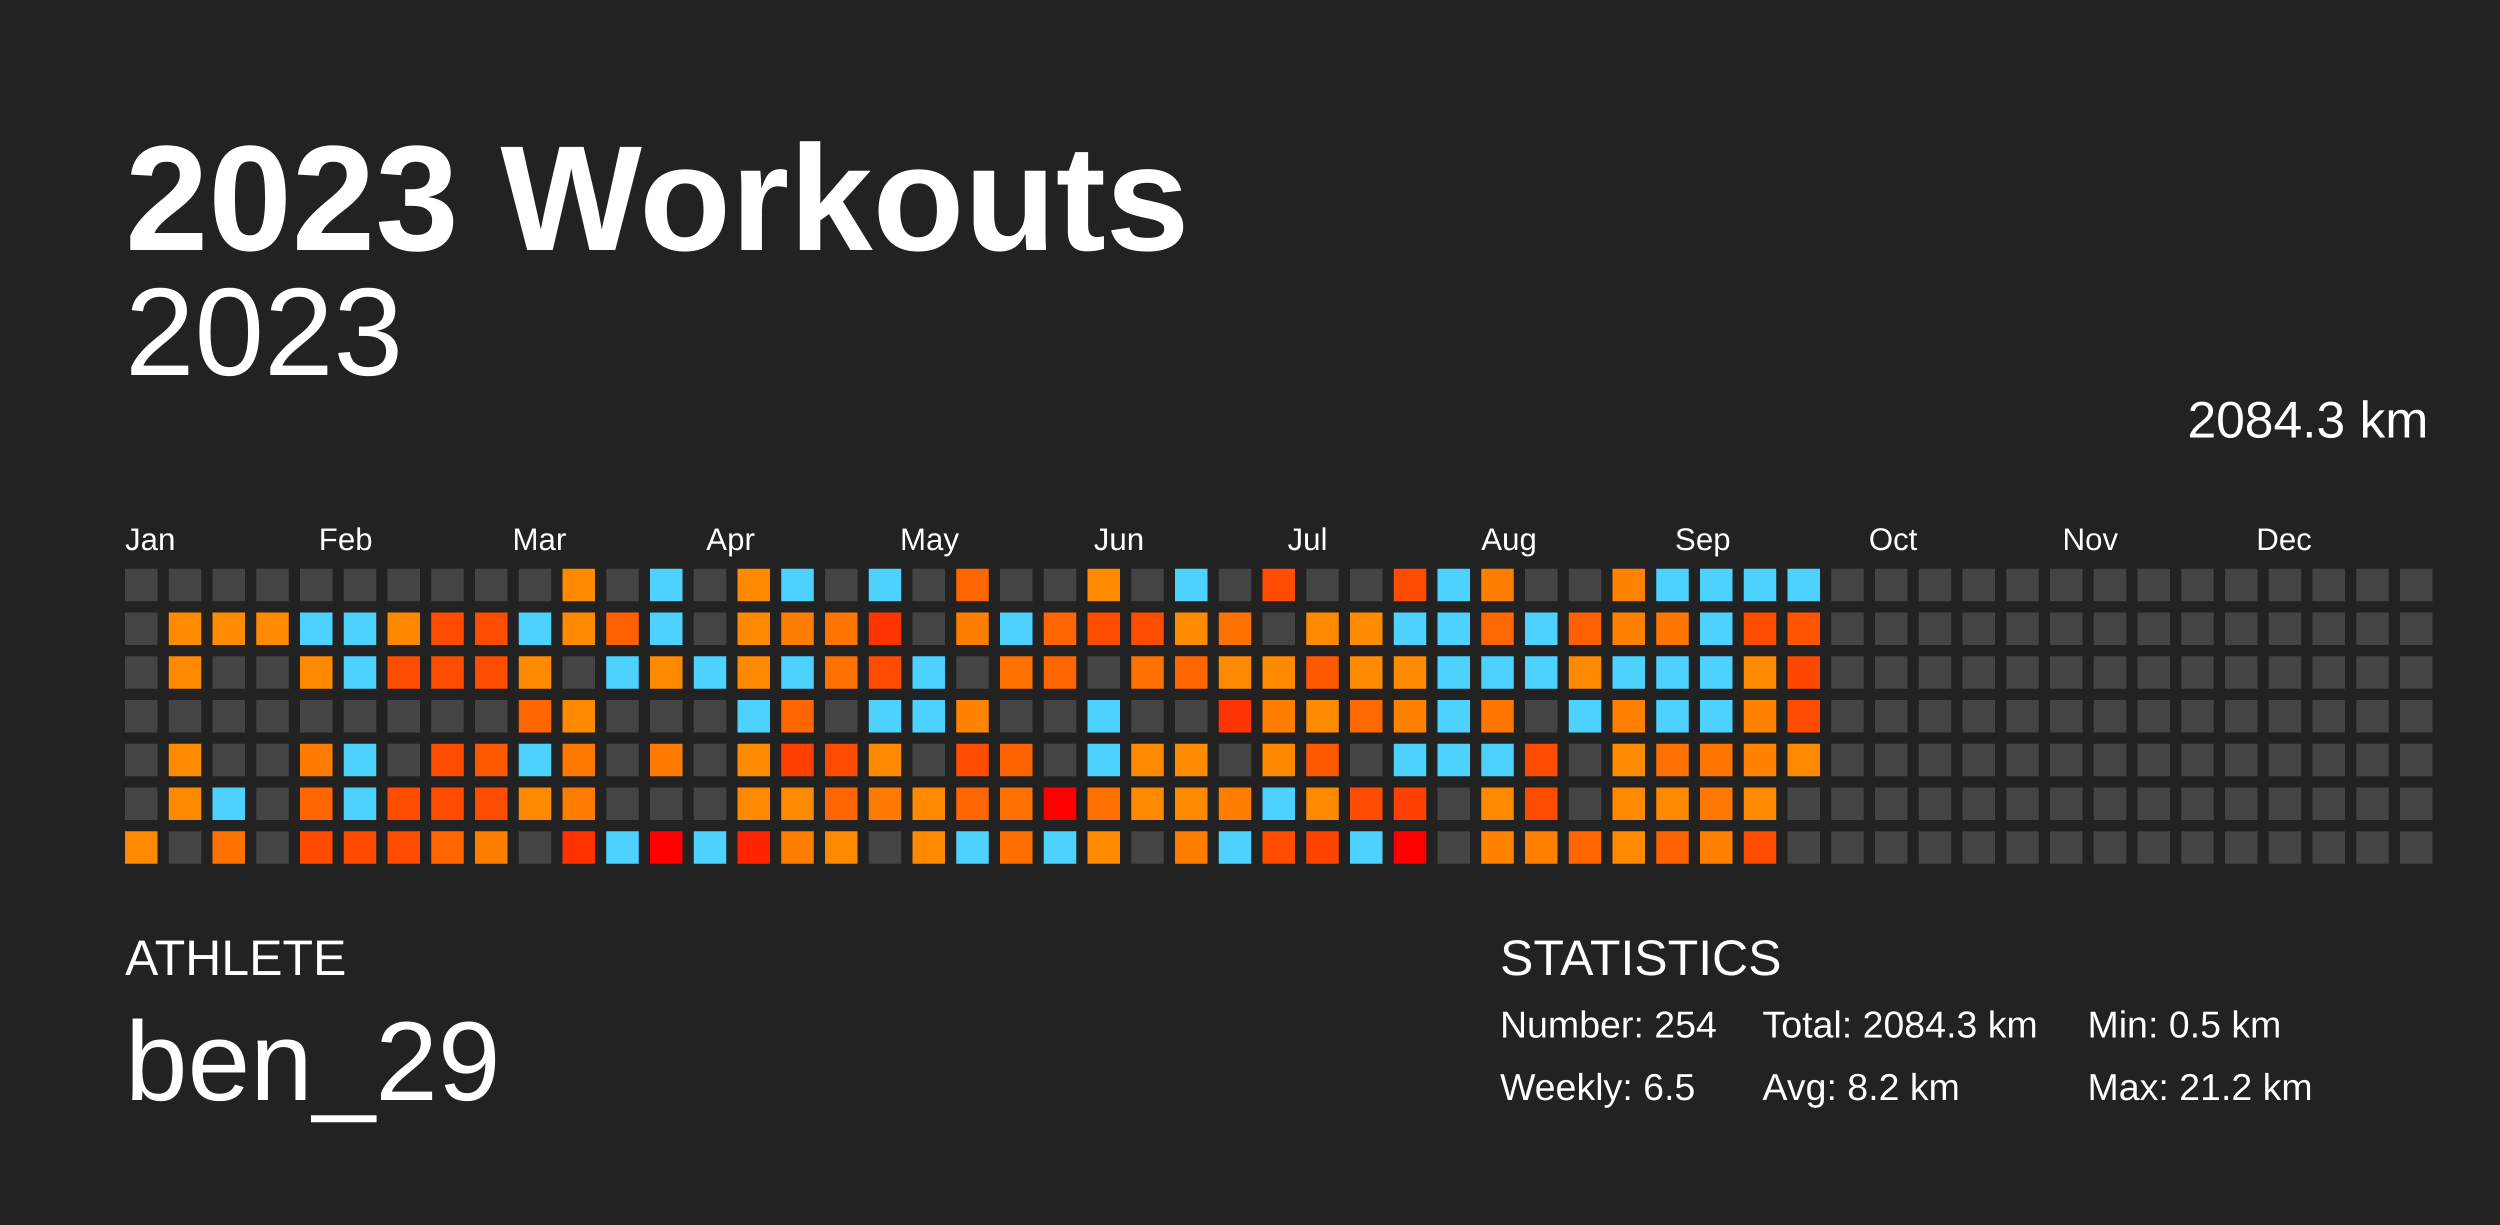
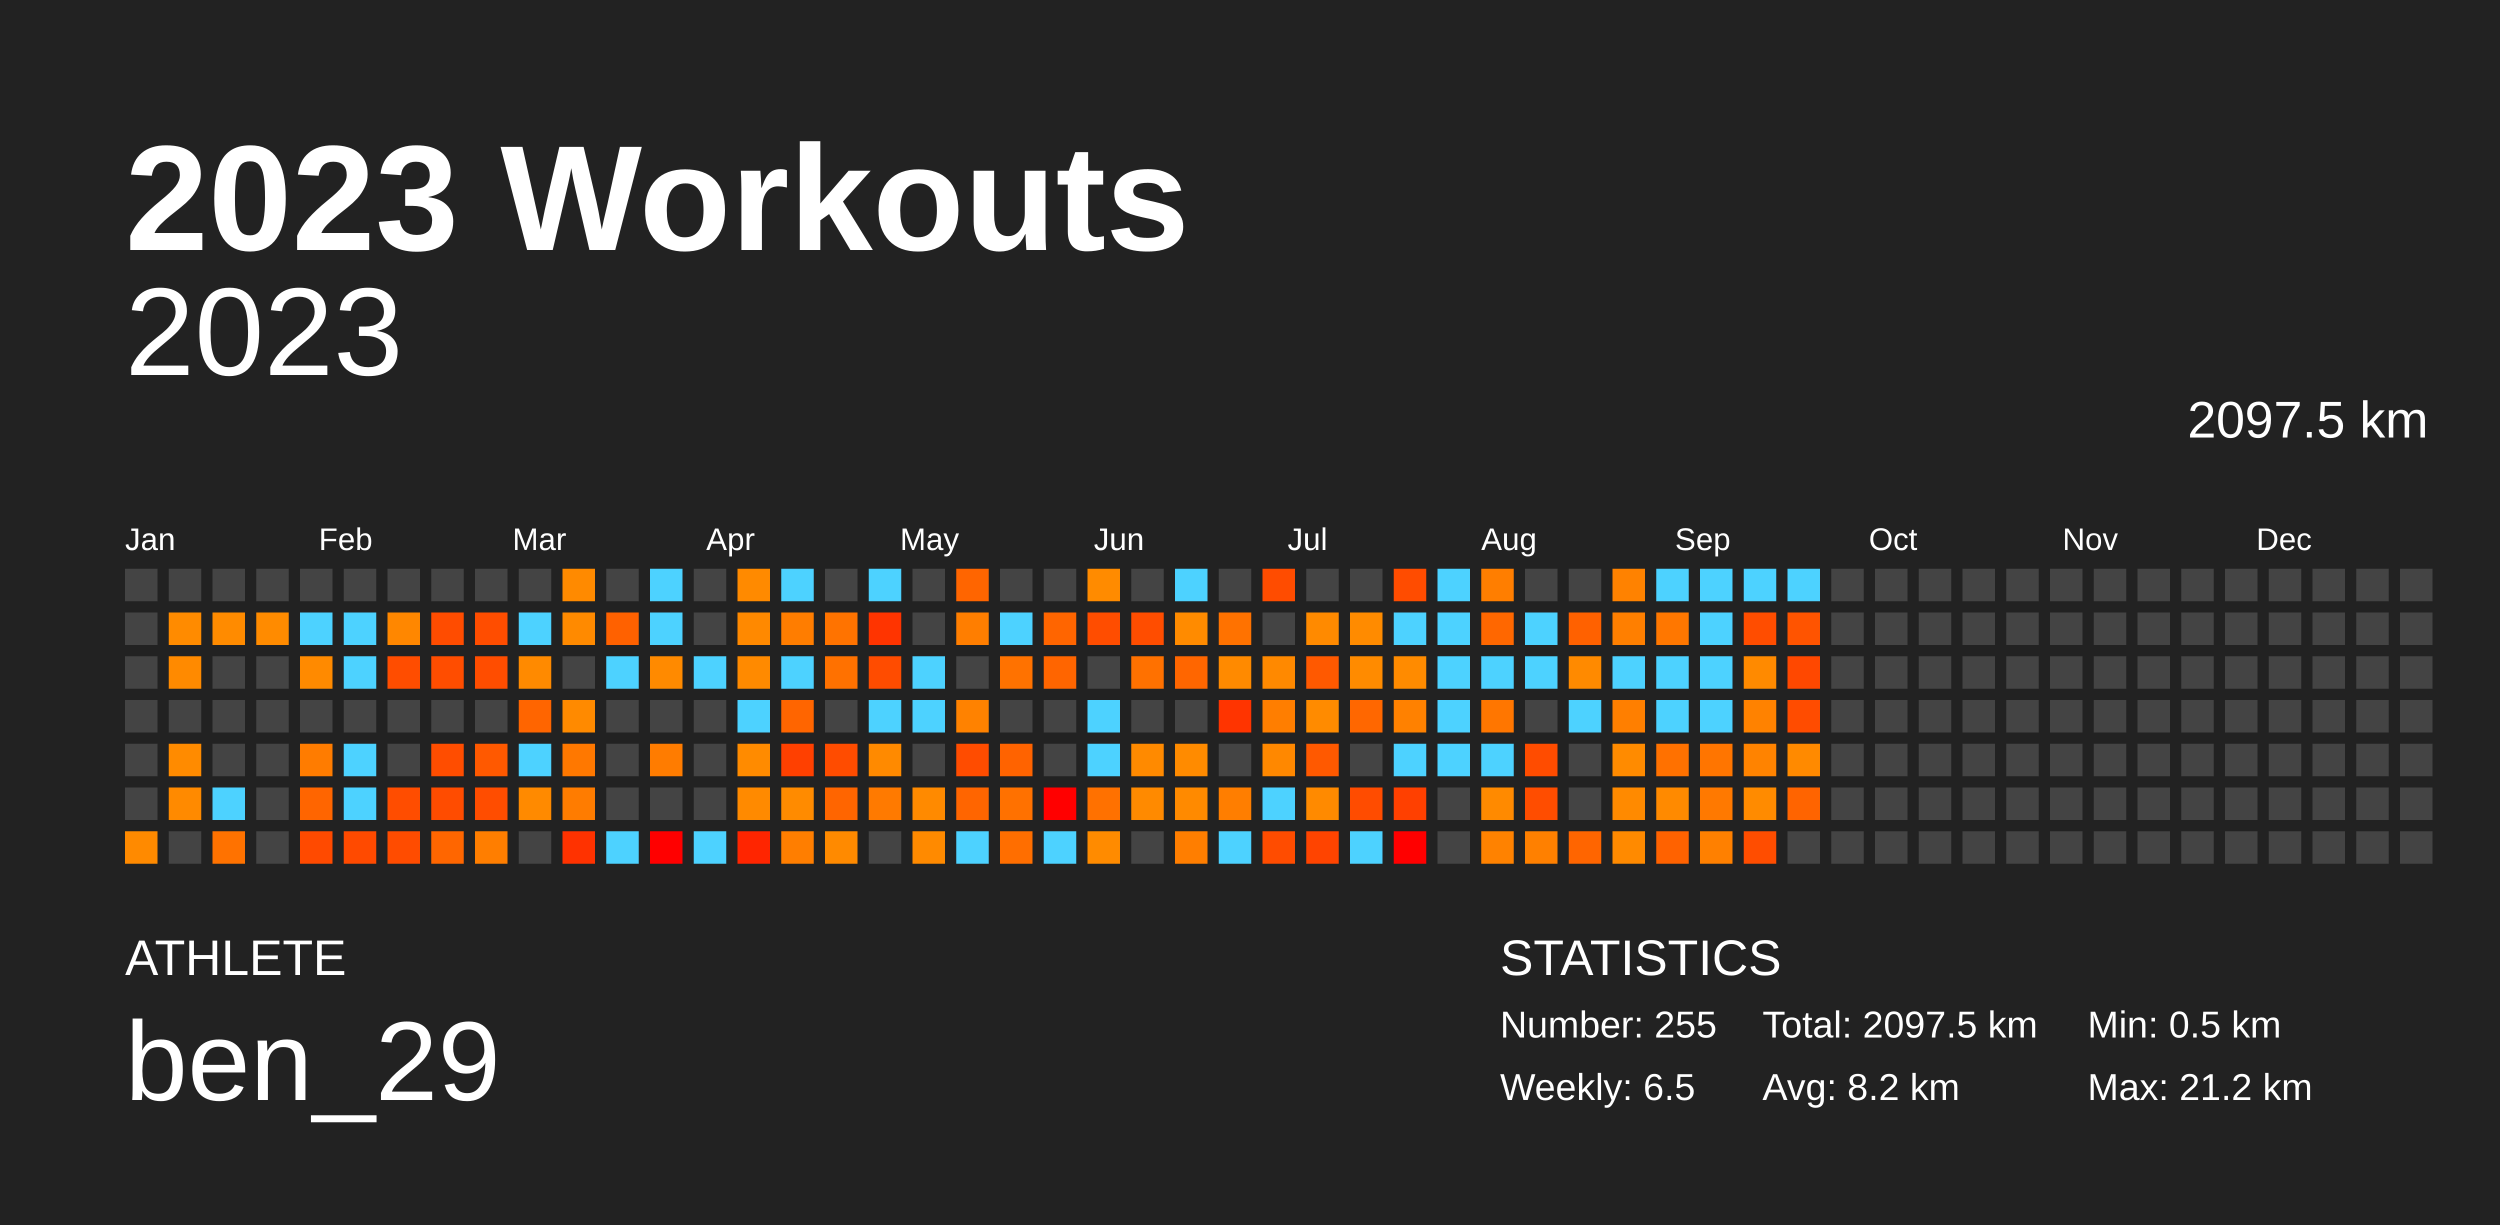
<svg xmlns="http://www.w3.org/2000/svg" baseProfile="full" height="98mm" version="1.1" viewBox="0,0,200,98" width="200mm">
  <defs />
  <rect fill="#222222" height="98" width="200" x="0" y="0" />
  <text fill="#FFFFFF" style="font-size:12px; font-family:Arial; font-weight:bold;" x="10" y="20">2023 Workouts</text>
  <text fill="#FFFFFF" style="font-size:4px; font-family:Arial" x="10" y="78">ATHLETE</text>
  <text fill="#FFFFFF" style="font-size:9px; font-family:Arial" x="10" y="88">ben_29</text>
  <text fill="#FFFFFF" style="font-size:4px; font-family:Arial" x="120" y="78">STATISTICS</text>
-   <text fill="#FFFFFF" style="font-size:3px; font-family:Arial" x="120" y="83">Number: 254</text>
+   <text fill="#FFFFFF" style="font-size:3px; font-family:Arial" x="120" y="83">Number: 255</text>
  <text fill="#FFFFFF" style="font-size:3px; font-family:Arial" x="120" y="88">Weekly: 6.5</text>
-   <text fill="#FFFFFF" style="font-size:3px; font-family:Arial" x="141" y="83">Total: 2084.3 km</text>
+   <text fill="#FFFFFF" style="font-size:3px; font-family:Arial" x="141" y="83">Total: 2097.5 km</text>
  <text fill="#FFFFFF" style="font-size:3px; font-family:Arial" x="141" y="88">Avg: 8.2 km</text>
  <text fill="#FFFFFF" style="font-size:3px; font-family:Arial" x="167" y="83">Min: 0.5 km</text>
  <text fill="#FFFFFF" style="font-size:3px; font-family:Arial" x="167" y="88">Max: 21.2 km</text>
  <text alignment-baseline="hanging" fill="#FFFFFF" style="font-size:10.0px; font-family:Arial;" x="10" y="30">2023</text>
-   <text alignment-baseline="hanging" fill="#FFFFFF" style="font-size:4.125px; font-family:Arial;" x="175" y="35">2084.3 km</text>
+   <text alignment-baseline="hanging" fill="#FFFFFF" style="font-size:4.125px; font-family:Arial;" x="175" y="35">2097.5 km</text>
  <text fill="#FFFFFF" style="font-size:2.5px; font-family:Arial" x="10.0" y="44">Jan</text>
  <text fill="#FFFFFF" style="font-size:2.5px; font-family:Arial" x="25.5" y="44">Feb</text>
  <text fill="#FFFFFF" style="font-size:2.5px; font-family:Arial" x="41.0" y="44">Mar</text>
  <text fill="#FFFFFF" style="font-size:2.5px; font-family:Arial" x="56.5" y="44">Apr</text>
  <text fill="#FFFFFF" style="font-size:2.5px; font-family:Arial" x="72.0" y="44">May</text>
  <text fill="#FFFFFF" style="font-size:2.5px; font-family:Arial" x="87.5" y="44">Jun</text>
  <text fill="#FFFFFF" style="font-size:2.5px; font-family:Arial" x="103.0" y="44">Jul</text>
  <text fill="#FFFFFF" style="font-size:2.5px; font-family:Arial" x="118.5" y="44">Aug</text>
  <text fill="#FFFFFF" style="font-size:2.5px; font-family:Arial" x="134.0" y="44">Sep</text>
  <text fill="#FFFFFF" style="font-size:2.5px; font-family:Arial" x="149.5" y="44">Oct</text>
  <text fill="#FFFFFF" style="font-size:2.5px; font-family:Arial" x="165.0" y="44">Nov</text>
  <text fill="#FFFFFF" style="font-size:2.5px; font-family:Arial" x="180.5" y="44">Dec</text>
  <rect fill="#444444" height="2.6" width="2.6" x="10.0" y="45.5" />
  <rect fill="#444444" height="2.6" width="2.6" x="10.0" y="49.0" />
  <rect fill="#444444" height="2.6" width="2.6" x="10.0" y="52.5" />
  <rect fill="#444444" height="2.6" width="2.6" x="10.0" y="56.0" />
  <rect fill="#444444" height="2.6" width="2.6" x="10.0" y="59.5" />
  <rect fill="#444444" height="2.6" width="2.6" x="10.0" y="63.0" />
  <rect fill="#ff8a00" height="2.6" width="2.6" x="10.0" y="66.5" />
  <rect fill="#444444" height="2.6" width="2.6" x="13.5" y="45.5" />
  <rect fill="#ff8b00" height="2.6" width="2.6" x="13.5" y="49.0" />
  <rect fill="#ff8a00" height="2.6" width="2.6" x="13.5" y="52.5" />
  <rect fill="#444444" height="2.6" width="2.6" x="13.5" y="56.0" />
  <rect fill="#ff8b00" height="2.6" width="2.6" x="13.5" y="59.5" />
  <rect fill="#ff8a00" height="2.6" width="2.6" x="13.5" y="63.0" />
  <rect fill="#444444" height="2.6" width="2.6" x="13.5" y="66.5" />
  <rect fill="#444444" height="2.6" width="2.6" x="17.0" y="45.5" />
  <rect fill="#ff8b00" height="2.6" width="2.6" x="17.0" y="49.0" />
  <rect fill="#444444" height="2.6" width="2.6" x="17.0" y="52.5" />
  <rect fill="#444444" height="2.6" width="2.6" x="17.0" y="56.0" />
  <rect fill="#444444" height="2.6" width="2.6" x="17.0" y="59.5" />
  <rect fill="#4dd2ff" height="2.6" width="2.6" x="17.0" y="63.0" />
  <rect fill="#ff7200" height="2.6" width="2.6" x="17.0" y="66.5" />
  <rect fill="#444444" height="2.6" width="2.6" x="20.5" y="45.5" />
  <rect fill="#ff8b00" height="2.6" width="2.6" x="20.5" y="49.0" />
  <rect fill="#444444" height="2.6" width="2.6" x="20.5" y="52.5" />
  <rect fill="#444444" height="2.6" width="2.6" x="20.5" y="56.0" />
  <rect fill="#444444" height="2.6" width="2.6" x="20.5" y="59.5" />
  <rect fill="#444444" height="2.6" width="2.6" x="20.5" y="63.0" />
  <rect fill="#444444" height="2.6" width="2.6" x="20.5" y="66.5" />
  <rect fill="#444444" height="2.6" width="2.6" x="24.0" y="45.5" />
  <rect fill="#4dd2ff" height="2.6" width="2.6" x="24.0" y="49.0" />
  <rect fill="#ff8a00" height="2.6" width="2.6" x="24.0" y="52.5" />
  <rect fill="#444444" height="2.6" width="2.6" x="24.0" y="56.0" />
  <rect fill="#ff7c00" height="2.6" width="2.6" x="24.0" y="59.5" />
  <rect fill="#ff6500" height="2.6" width="2.6" x="24.0" y="63.0" />
  <rect fill="#ff4a00" height="2.6" width="2.6" x="24.0" y="66.5" />
  <rect fill="#444444" height="2.6" width="2.6" x="27.5" y="45.5" />
  <rect fill="#4dd2ff" height="2.6" width="2.6" x="27.5" y="49.0" />
  <rect fill="#4dd2ff" height="2.6" width="2.6" x="27.5" y="52.5" />
  <rect fill="#444444" height="2.6" width="2.6" x="27.5" y="56.0" />
  <rect fill="#4dd2ff" height="2.6" width="2.6" x="27.5" y="59.5" />
  <rect fill="#4dd2ff" height="2.6" width="2.6" x="27.5" y="63.0" />
  <rect fill="#ff4a00" height="2.6" width="2.6" x="27.5" y="66.5" />
  <rect fill="#444444" height="2.6" width="2.6" x="31.0" y="45.5" />
  <rect fill="#ff8700" height="2.6" width="2.6" x="31.0" y="49.0" />
  <rect fill="#ff4d00" height="2.6" width="2.6" x="31.0" y="52.5" />
  <rect fill="#444444" height="2.6" width="2.6" x="31.0" y="56.0" />
  <rect fill="#444444" height="2.6" width="2.6" x="31.0" y="59.5" />
  <rect fill="#ff4d00" height="2.6" width="2.6" x="31.0" y="63.0" />
  <rect fill="#ff4c00" height="2.6" width="2.6" x="31.0" y="66.5" />
  <rect fill="#444444" height="2.6" width="2.6" x="34.5" y="45.5" />
  <rect fill="#ff4c00" height="2.6" width="2.6" x="34.5" y="49.0" />
  <rect fill="#ff4d00" height="2.6" width="2.6" x="34.5" y="52.5" />
  <rect fill="#444444" height="2.6" width="2.6" x="34.5" y="56.0" />
  <rect fill="#ff4d00" height="2.6" width="2.6" x="34.5" y="59.5" />
  <rect fill="#ff4c00" height="2.6" width="2.6" x="34.5" y="63.0" />
  <rect fill="#ff6600" height="2.6" width="2.6" x="34.5" y="66.5" />
  <rect fill="#444444" height="2.6" width="2.6" x="38.0" y="45.5" />
  <rect fill="#ff4d00" height="2.6" width="2.6" x="38.0" y="49.0" />
  <rect fill="#ff4d00" height="2.6" width="2.6" x="38.0" y="52.5" />
  <rect fill="#444444" height="2.6" width="2.6" x="38.0" y="56.0" />
  <rect fill="#ff5900" height="2.6" width="2.6" x="38.0" y="59.5" />
  <rect fill="#ff4d00" height="2.6" width="2.6" x="38.0" y="63.0" />
  <rect fill="#ff7e00" height="2.6" width="2.6" x="38.0" y="66.5" />
  <rect fill="#444444" height="2.6" width="2.6" x="41.5" y="45.5" />
  <rect fill="#4dd2ff" height="2.6" width="2.6" x="41.5" y="49.0" />
  <rect fill="#ff8a00" height="2.6" width="2.6" x="41.5" y="52.5" />
  <rect fill="#ff6500" height="2.6" width="2.6" x="41.5" y="56.0" />
  <rect fill="#4dd2ff" height="2.6" width="2.6" x="41.5" y="59.5" />
  <rect fill="#ff8a00" height="2.6" width="2.6" x="41.5" y="63.0" />
  <rect fill="#444444" height="2.6" width="2.6" x="41.5" y="66.5" />
  <rect fill="#ff8a00" height="2.6" width="2.6" x="45.0" y="45.5" />
  <rect fill="#ff8a00" height="2.6" width="2.6" x="45.0" y="49.0" />
  <rect fill="#444444" height="2.6" width="2.6" x="45.0" y="52.5" />
  <rect fill="#ff8a00" height="2.6" width="2.6" x="45.0" y="56.0" />
  <rect fill="#ff7800" height="2.6" width="2.6" x="45.0" y="59.5" />
  <rect fill="#ff7c00" height="2.6" width="2.6" x="45.0" y="63.0" />
  <rect fill="#ff3200" height="2.6" width="2.6" x="45.0" y="66.5" />
  <rect fill="#444444" height="2.6" width="2.6" x="48.5" y="45.5" />
  <rect fill="#ff6100" height="2.6" width="2.6" x="48.5" y="49.0" />
  <rect fill="#4dd2ff" height="2.6" width="2.6" x="48.5" y="52.5" />
  <rect fill="#444444" height="2.6" width="2.6" x="48.5" y="56.0" />
  <rect fill="#444444" height="2.6" width="2.6" x="48.5" y="59.5" />
  <rect fill="#444444" height="2.6" width="2.6" x="48.5" y="63.0" />
  <rect fill="#4dd2ff" height="2.6" width="2.6" x="48.5" y="66.5" />
  <rect fill="#4dd2ff" height="2.6" width="2.6" x="52.0" y="45.5" />
  <rect fill="#4dd2ff" height="2.6" width="2.6" x="52.0" y="49.0" />
  <rect fill="#ff8a00" height="2.6" width="2.6" x="52.0" y="52.5" />
  <rect fill="#444444" height="2.6" width="2.6" x="52.0" y="56.0" />
  <rect fill="#ff7c00" height="2.6" width="2.6" x="52.0" y="59.5" />
  <rect fill="#444444" height="2.6" width="2.6" x="52.0" y="63.0" />
  <rect fill="red" height="2.6" width="2.6" x="52.0" y="66.5" />
  <rect fill="#444444" height="2.6" width="2.6" x="55.5" y="45.5" />
  <rect fill="#444444" height="2.6" width="2.6" x="55.5" y="49.0" />
  <rect fill="#4dd2ff" height="2.6" width="2.6" x="55.5" y="52.5" />
  <rect fill="#444444" height="2.6" width="2.6" x="55.5" y="56.0" />
  <rect fill="#444444" height="2.6" width="2.6" x="55.5" y="59.5" />
  <rect fill="#444444" height="2.6" width="2.6" x="55.5" y="63.0" />
  <rect fill="#4dd2ff" height="2.6" width="2.6" x="55.5" y="66.5" />
  <rect fill="#ff8a00" height="2.6" width="2.6" x="59.0" y="45.5" />
  <rect fill="#ff8900" height="2.6" width="2.6" x="59.0" y="49.0" />
  <rect fill="#ff8a00" height="2.6" width="2.6" x="59.0" y="52.5" />
  <rect fill="#4dd2ff" height="2.6" width="2.6" x="59.0" y="56.0" />
  <rect fill="#ff8b00" height="2.6" width="2.6" x="59.0" y="59.5" />
  <rect fill="#ff8a00" height="2.6" width="2.6" x="59.0" y="63.0" />
  <rect fill="#ff2500" height="2.6" width="2.6" x="59.0" y="66.5" />
  <rect fill="#4dd2ff" height="2.6" width="2.6" x="62.5" y="45.5" />
  <rect fill="#ff7d00" height="2.6" width="2.6" x="62.5" y="49.0" />
  <rect fill="#4dd2ff" height="2.6" width="2.6" x="62.5" y="52.5" />
  <rect fill="#ff6500" height="2.6" width="2.6" x="62.5" y="56.0" />
  <rect fill="#ff4000" height="2.6" width="2.6" x="62.5" y="59.5" />
  <rect fill="#ff8b00" height="2.6" width="2.6" x="62.5" y="63.0" />
  <rect fill="#ff7e00" height="2.6" width="2.6" x="62.5" y="66.5" />
  <rect fill="#444444" height="2.6" width="2.6" x="66.0" y="45.5" />
  <rect fill="#ff7300" height="2.6" width="2.6" x="66.0" y="49.0" />
  <rect fill="#ff7100" height="2.6" width="2.6" x="66.0" y="52.5" />
  <rect fill="#444444" height="2.6" width="2.6" x="66.0" y="56.0" />
  <rect fill="#ff4c00" height="2.6" width="2.6" x="66.0" y="59.5" />
  <rect fill="#ff6500" height="2.6" width="2.6" x="66.0" y="63.0" />
  <rect fill="#ff8a00" height="2.6" width="2.6" x="66.0" y="66.5" />
  <rect fill="#4dd2ff" height="2.6" width="2.6" x="69.5" y="45.5" />
  <rect fill="#ff3400" height="2.6" width="2.6" x="69.5" y="49.0" />
  <rect fill="#ff4c00" height="2.6" width="2.6" x="69.5" y="52.5" />
  <rect fill="#4dd2ff" height="2.6" width="2.6" x="69.5" y="56.0" />
  <rect fill="#ff8a00" height="2.6" width="2.6" x="69.5" y="59.5" />
  <rect fill="#ff7a00" height="2.6" width="2.6" x="69.5" y="63.0" />
  <rect fill="#444444" height="2.6" width="2.6" x="69.5" y="66.5" />
  <rect fill="#444444" height="2.6" width="2.6" x="73.0" y="45.5" />
  <rect fill="#444444" height="2.6" width="2.6" x="73.0" y="49.0" />
  <rect fill="#4dd2ff" height="2.6" width="2.6" x="73.0" y="52.5" />
  <rect fill="#4dd2ff" height="2.6" width="2.6" x="73.0" y="56.0" />
  <rect fill="#444444" height="2.6" width="2.6" x="73.0" y="59.5" />
  <rect fill="#ff8a00" height="2.6" width="2.6" x="73.0" y="63.0" />
  <rect fill="#ff8a00" height="2.6" width="2.6" x="73.0" y="66.5" />
  <rect fill="#ff6500" height="2.6" width="2.6" x="76.5" y="45.5" />
  <rect fill="#ff7e00" height="2.6" width="2.6" x="76.5" y="49.0" />
  <rect fill="#444444" height="2.6" width="2.6" x="76.5" y="52.5" />
  <rect fill="#ff8200" height="2.6" width="2.6" x="76.5" y="56.0" />
  <rect fill="#ff4c00" height="2.6" width="2.6" x="76.5" y="59.5" />
  <rect fill="#ff6500" height="2.6" width="2.6" x="76.5" y="63.0" />
  <rect fill="#4dd2ff" height="2.6" width="2.6" x="76.5" y="66.5" />
  <rect fill="#444444" height="2.6" width="2.6" x="80.0" y="45.5" />
  <rect fill="#4dd2ff" height="2.6" width="2.6" x="80.0" y="49.0" />
  <rect fill="#ff7200" height="2.6" width="2.6" x="80.0" y="52.5" />
  <rect fill="#444444" height="2.6" width="2.6" x="80.0" y="56.0" />
  <rect fill="#ff6300" height="2.6" width="2.6" x="80.0" y="59.5" />
  <rect fill="#ff7100" height="2.6" width="2.6" x="80.0" y="63.0" />
  <rect fill="#ff6e00" height="2.6" width="2.6" x="80.0" y="66.5" />
  <rect fill="#444444" height="2.6" width="2.6" x="83.5" y="45.5" />
  <rect fill="#ff6500" height="2.6" width="2.6" x="83.5" y="49.0" />
  <rect fill="#ff6500" height="2.6" width="2.6" x="83.5" y="52.5" />
  <rect fill="#444444" height="2.6" width="2.6" x="83.5" y="56.0" />
  <rect fill="#444444" height="2.6" width="2.6" x="83.5" y="59.5" />
  <rect fill="red" height="2.6" width="2.6" x="83.5" y="63.0" />
  <rect fill="#4dd2ff" height="2.6" width="2.6" x="83.5" y="66.5" />
  <rect fill="#ff8b00" height="2.6" width="2.6" x="87.0" y="45.5" />
  <rect fill="#ff4d00" height="2.6" width="2.6" x="87.0" y="49.0" />
  <rect fill="#444444" height="2.6" width="2.6" x="87.0" y="52.5" />
  <rect fill="#4dd2ff" height="2.6" width="2.6" x="87.0" y="56.0" />
  <rect fill="#4dd2ff" height="2.6" width="2.6" x="87.0" y="59.5" />
  <rect fill="#ff7100" height="2.6" width="2.6" x="87.0" y="63.0" />
  <rect fill="#ff8b00" height="2.6" width="2.6" x="87.0" y="66.5" />
  <rect fill="#444444" height="2.6" width="2.6" x="90.5" y="45.5" />
  <rect fill="#ff4d00" height="2.6" width="2.6" x="90.5" y="49.0" />
  <rect fill="#ff7100" height="2.6" width="2.6" x="90.5" y="52.5" />
  <rect fill="#444444" height="2.6" width="2.6" x="90.5" y="56.0" />
  <rect fill="#ff8a00" height="2.6" width="2.6" x="90.5" y="59.5" />
  <rect fill="#ff8a00" height="2.6" width="2.6" x="90.5" y="63.0" />
  <rect fill="#444444" height="2.6" width="2.6" x="90.5" y="66.5" />
  <rect fill="#4dd2ff" height="2.6" width="2.6" x="94.0" y="45.5" />
  <rect fill="#ff8b00" height="2.6" width="2.6" x="94.0" y="49.0" />
  <rect fill="#ff6600" height="2.6" width="2.6" x="94.0" y="52.5" />
  <rect fill="#444444" height="2.6" width="2.6" x="94.0" y="56.0" />
  <rect fill="#ff8b00" height="2.6" width="2.6" x="94.0" y="59.5" />
  <rect fill="#ff8a00" height="2.6" width="2.6" x="94.0" y="63.0" />
  <rect fill="#ff7e00" height="2.6" width="2.6" x="94.0" y="66.5" />
  <rect fill="#444444" height="2.6" width="2.6" x="97.5" y="45.5" />
  <rect fill="#ff7200" height="2.6" width="2.6" x="97.5" y="49.0" />
  <rect fill="#ff8a00" height="2.6" width="2.6" x="97.5" y="52.5" />
  <rect fill="#ff3400" height="2.6" width="2.6" x="97.5" y="56.0" />
  <rect fill="#444444" height="2.6" width="2.6" x="97.5" y="59.5" />
  <rect fill="#ff7e00" height="2.6" width="2.6" x="97.5" y="63.0" />
  <rect fill="#4dd2ff" height="2.6" width="2.6" x="97.5" y="66.5" />
  <rect fill="#ff4c00" height="2.6" width="2.6" x="101.0" y="45.5" />
  <rect fill="#444444" height="2.6" width="2.6" x="101.0" y="49.0" />
  <rect fill="#ff8900" height="2.6" width="2.6" x="101.0" y="52.5" />
  <rect fill="#ff7e00" height="2.6" width="2.6" x="101.0" y="56.0" />
  <rect fill="#ff8800" height="2.6" width="2.6" x="101.0" y="59.5" />
  <rect fill="#4dd2ff" height="2.6" width="2.6" x="101.0" y="63.0" />
  <rect fill="#ff4c00" height="2.6" width="2.6" x="101.0" y="66.5" />
  <rect fill="#444444" height="2.6" width="2.6" x="104.5" y="45.5" />
  <rect fill="#ff8a00" height="2.6" width="2.6" x="104.5" y="49.0" />
  <rect fill="#ff5900" height="2.6" width="2.6" x="104.5" y="52.5" />
  <rect fill="#ff8b00" height="2.6" width="2.6" x="104.5" y="56.0" />
  <rect fill="#ff5900" height="2.6" width="2.6" x="104.5" y="59.5" />
  <rect fill="#ff8a00" height="2.6" width="2.6" x="104.5" y="63.0" />
  <rect fill="#ff4400" height="2.6" width="2.6" x="104.5" y="66.5" />
  <rect fill="#444444" height="2.6" width="2.6" x="108.0" y="45.5" />
  <rect fill="#ff8b00" height="2.6" width="2.6" x="108.0" y="49.0" />
  <rect fill="#ff8b00" height="2.6" width="2.6" x="108.0" y="52.5" />
  <rect fill="#ff6700" height="2.6" width="2.6" x="108.0" y="56.0" />
  <rect fill="#444444" height="2.6" width="2.6" x="108.0" y="59.5" />
  <rect fill="#ff4c00" height="2.6" width="2.6" x="108.0" y="63.0" />
  <rect fill="#4dd2ff" height="2.6" width="2.6" x="108.0" y="66.5" />
  <rect fill="#ff4c00" height="2.6" width="2.6" x="111.5" y="45.5" />
  <rect fill="#4dd2ff" height="2.6" width="2.6" x="111.5" y="49.0" />
  <rect fill="#ff8b00" height="2.6" width="2.6" x="111.5" y="52.5" />
  <rect fill="#ff8100" height="2.6" width="2.6" x="111.5" y="56.0" />
  <rect fill="#4dd2ff" height="2.6" width="2.6" x="111.5" y="59.5" />
  <rect fill="#ff4000" height="2.6" width="2.6" x="111.5" y="63.0" />
  <rect fill="red" height="2.6" width="2.6" x="111.5" y="66.5" />
  <rect fill="#4dd2ff" height="2.6" width="2.6" x="115.0" y="45.5" />
  <rect fill="#4dd2ff" height="2.6" width="2.6" x="115.0" y="49.0" />
  <rect fill="#4dd2ff" height="2.6" width="2.6" x="115.0" y="52.5" />
  <rect fill="#4dd2ff" height="2.6" width="2.6" x="115.0" y="56.0" />
  <rect fill="#4dd2ff" height="2.6" width="2.6" x="115.0" y="59.5" />
  <rect fill="#444444" height="2.6" width="2.6" x="115.0" y="63.0" />
  <rect fill="#444444" height="2.6" width="2.6" x="115.0" y="66.5" />
  <rect fill="#ff7e00" height="2.6" width="2.6" x="118.5" y="45.5" />
  <rect fill="#ff6700" height="2.6" width="2.6" x="118.5" y="49.0" />
  <rect fill="#4dd2ff" height="2.6" width="2.6" x="118.5" y="52.5" />
  <rect fill="#ff7600" height="2.6" width="2.6" x="118.5" y="56.0" />
  <rect fill="#4dd2ff" height="2.6" width="2.6" x="118.5" y="59.5" />
  <rect fill="#ff8a00" height="2.6" width="2.6" x="118.5" y="63.0" />
  <rect fill="#ff8200" height="2.6" width="2.6" x="118.5" y="66.5" />
  <rect fill="#444444" height="2.6" width="2.6" x="122.0" y="45.5" />
  <rect fill="#4dd2ff" height="2.6" width="2.6" x="122.0" y="49.0" />
  <rect fill="#4dd2ff" height="2.6" width="2.6" x="122.0" y="52.5" />
  <rect fill="#444444" height="2.6" width="2.6" x="122.0" y="56.0" />
  <rect fill="#ff4c00" height="2.6" width="2.6" x="122.0" y="59.5" />
  <rect fill="#ff4d00" height="2.6" width="2.6" x="122.0" y="63.0" />
  <rect fill="#ff8000" height="2.6" width="2.6" x="122.0" y="66.5" />
  <rect fill="#444444" height="2.6" width="2.6" x="125.5" y="45.5" />
  <rect fill="#ff6100" height="2.6" width="2.6" x="125.5" y="49.0" />
  <rect fill="#ff8a00" height="2.6" width="2.6" x="125.5" y="52.5" />
  <rect fill="#4dd2ff" height="2.6" width="2.6" x="125.5" y="56.0" />
  <rect fill="#444444" height="2.6" width="2.6" x="125.5" y="59.5" />
  <rect fill="#444444" height="2.6" width="2.6" x="125.5" y="63.0" />
  <rect fill="#ff6500" height="2.6" width="2.6" x="125.5" y="66.5" />
  <rect fill="#ff8200" height="2.6" width="2.6" x="129.0" y="45.5" />
  <rect fill="#ff7f00" height="2.6" width="2.6" x="129.0" y="49.0" />
  <rect fill="#4dd2ff" height="2.6" width="2.6" x="129.0" y="52.5" />
  <rect fill="#ff7f00" height="2.6" width="2.6" x="129.0" y="56.0" />
  <rect fill="#ff8b00" height="2.6" width="2.6" x="129.0" y="59.5" />
  <rect fill="#ff8a00" height="2.6" width="2.6" x="129.0" y="63.0" />
  <rect fill="#ff8a00" height="2.6" width="2.6" x="129.0" y="66.5" />
  <rect fill="#4dd2ff" height="2.6" width="2.6" x="132.5" y="45.5" />
  <rect fill="#ff7700" height="2.6" width="2.6" x="132.5" y="49.0" />
  <rect fill="#4dd2ff" height="2.6" width="2.6" x="132.5" y="52.5" />
  <rect fill="#4dd2ff" height="2.6" width="2.6" x="132.5" y="56.0" />
  <rect fill="#ff7100" height="2.6" width="2.6" x="132.5" y="59.5" />
  <rect fill="#ff8a00" height="2.6" width="2.6" x="132.5" y="63.0" />
  <rect fill="#ff6200" height="2.6" width="2.6" x="132.5" y="66.5" />
  <rect fill="#4dd2ff" height="2.6" width="2.6" x="136.0" y="45.5" />
  <rect fill="#4dd2ff" height="2.6" width="2.6" x="136.0" y="49.0" />
  <rect fill="#4dd2ff" height="2.6" width="2.6" x="136.0" y="52.5" />
  <rect fill="#4dd2ff" height="2.6" width="2.6" x="136.0" y="56.0" />
  <rect fill="#ff7500" height="2.6" width="2.6" x="136.0" y="59.5" />
  <rect fill="#ff7900" height="2.6" width="2.6" x="136.0" y="63.0" />
  <rect fill="#ff8000" height="2.6" width="2.6" x="136.0" y="66.5" />
  <rect fill="#4dd2ff" height="2.6" width="2.6" x="139.5" y="45.5" />
  <rect fill="#ff4d00" height="2.6" width="2.6" x="139.5" y="49.0" />
  <rect fill="#ff8a00" height="2.6" width="2.6" x="139.5" y="52.5" />
  <rect fill="#ff8200" height="2.6" width="2.6" x="139.5" y="56.0" />
  <rect fill="#ff8300" height="2.6" width="2.6" x="139.5" y="59.5" />
  <rect fill="#ff8b00" height="2.6" width="2.6" x="139.5" y="63.0" />
  <rect fill="#ff4d00" height="2.6" width="2.6" x="139.5" y="66.5" />
  <rect fill="#4dd2ff" height="2.6" width="2.6" x="143.0" y="45.5" />
  <rect fill="#ff5400" height="2.6" width="2.6" x="143.0" y="49.0" />
  <rect fill="#ff4800" height="2.6" width="2.6" x="143.0" y="52.5" />
  <rect fill="#ff4c00" height="2.6" width="2.6" x="143.0" y="56.0" />
  <rect fill="#ff8a00" height="2.6" width="2.6" x="143.0" y="59.5" />
-   <rect fill="#444444" height="2.6" width="2.6" x="143.0" y="63.0" />
+   <rect fill="#ff6400" height="2.6" width="2.6" x="143.0" y="63.0" />
  <rect fill="#444444" height="2.6" width="2.6" x="143.0" y="66.5" />
  <rect fill="#444444" height="2.6" width="2.6" x="146.5" y="45.5" />
  <rect fill="#444444" height="2.6" width="2.6" x="146.5" y="49.0" />
  <rect fill="#444444" height="2.6" width="2.6" x="146.5" y="52.5" />
  <rect fill="#444444" height="2.6" width="2.6" x="146.5" y="56.0" />
  <rect fill="#444444" height="2.6" width="2.6" x="146.5" y="59.5" />
  <rect fill="#444444" height="2.6" width="2.6" x="146.5" y="63.0" />
  <rect fill="#444444" height="2.6" width="2.6" x="146.5" y="66.5" />
  <rect fill="#444444" height="2.6" width="2.6" x="150.0" y="45.5" />
  <rect fill="#444444" height="2.6" width="2.6" x="150.0" y="49.0" />
  <rect fill="#444444" height="2.6" width="2.6" x="150.0" y="52.5" />
  <rect fill="#444444" height="2.6" width="2.6" x="150.0" y="56.0" />
  <rect fill="#444444" height="2.6" width="2.6" x="150.0" y="59.5" />
  <rect fill="#444444" height="2.6" width="2.6" x="150.0" y="63.0" />
  <rect fill="#444444" height="2.6" width="2.6" x="150.0" y="66.5" />
  <rect fill="#444444" height="2.6" width="2.6" x="153.5" y="45.5" />
  <rect fill="#444444" height="2.6" width="2.6" x="153.5" y="49.0" />
  <rect fill="#444444" height="2.6" width="2.6" x="153.5" y="52.5" />
  <rect fill="#444444" height="2.6" width="2.6" x="153.5" y="56.0" />
  <rect fill="#444444" height="2.6" width="2.6" x="153.5" y="59.5" />
  <rect fill="#444444" height="2.6" width="2.6" x="153.5" y="63.0" />
  <rect fill="#444444" height="2.6" width="2.6" x="153.5" y="66.5" />
  <rect fill="#444444" height="2.6" width="2.6" x="157.0" y="45.5" />
  <rect fill="#444444" height="2.6" width="2.6" x="157.0" y="49.0" />
  <rect fill="#444444" height="2.6" width="2.6" x="157.0" y="52.5" />
  <rect fill="#444444" height="2.6" width="2.6" x="157.0" y="56.0" />
  <rect fill="#444444" height="2.6" width="2.6" x="157.0" y="59.5" />
  <rect fill="#444444" height="2.6" width="2.6" x="157.0" y="63.0" />
  <rect fill="#444444" height="2.6" width="2.6" x="157.0" y="66.5" />
  <rect fill="#444444" height="2.6" width="2.6" x="160.5" y="45.5" />
  <rect fill="#444444" height="2.6" width="2.6" x="160.5" y="49.0" />
  <rect fill="#444444" height="2.6" width="2.6" x="160.5" y="52.5" />
  <rect fill="#444444" height="2.6" width="2.6" x="160.5" y="56.0" />
  <rect fill="#444444" height="2.6" width="2.6" x="160.5" y="59.5" />
  <rect fill="#444444" height="2.6" width="2.6" x="160.5" y="63.0" />
  <rect fill="#444444" height="2.6" width="2.6" x="160.5" y="66.5" />
  <rect fill="#444444" height="2.6" width="2.6" x="164.0" y="45.5" />
  <rect fill="#444444" height="2.6" width="2.6" x="164.0" y="49.0" />
  <rect fill="#444444" height="2.6" width="2.6" x="164.0" y="52.5" />
  <rect fill="#444444" height="2.6" width="2.6" x="164.0" y="56.0" />
  <rect fill="#444444" height="2.6" width="2.6" x="164.0" y="59.5" />
  <rect fill="#444444" height="2.6" width="2.6" x="164.0" y="63.0" />
  <rect fill="#444444" height="2.6" width="2.6" x="164.0" y="66.5" />
  <rect fill="#444444" height="2.6" width="2.6" x="167.5" y="45.5" />
  <rect fill="#444444" height="2.6" width="2.6" x="167.5" y="49.0" />
  <rect fill="#444444" height="2.6" width="2.6" x="167.5" y="52.5" />
  <rect fill="#444444" height="2.6" width="2.6" x="167.5" y="56.0" />
  <rect fill="#444444" height="2.6" width="2.6" x="167.5" y="59.5" />
  <rect fill="#444444" height="2.6" width="2.6" x="167.5" y="63.0" />
  <rect fill="#444444" height="2.6" width="2.6" x="167.5" y="66.5" />
  <rect fill="#444444" height="2.6" width="2.6" x="171.0" y="45.5" />
  <rect fill="#444444" height="2.6" width="2.6" x="171.0" y="49.0" />
  <rect fill="#444444" height="2.6" width="2.6" x="171.0" y="52.5" />
  <rect fill="#444444" height="2.6" width="2.6" x="171.0" y="56.0" />
  <rect fill="#444444" height="2.6" width="2.6" x="171.0" y="59.5" />
  <rect fill="#444444" height="2.6" width="2.6" x="171.0" y="63.0" />
  <rect fill="#444444" height="2.6" width="2.6" x="171.0" y="66.5" />
  <rect fill="#444444" height="2.6" width="2.6" x="174.5" y="45.5" />
  <rect fill="#444444" height="2.6" width="2.6" x="174.5" y="49.0" />
  <rect fill="#444444" height="2.6" width="2.6" x="174.5" y="52.5" />
  <rect fill="#444444" height="2.6" width="2.6" x="174.5" y="56.0" />
  <rect fill="#444444" height="2.6" width="2.6" x="174.5" y="59.5" />
  <rect fill="#444444" height="2.6" width="2.6" x="174.5" y="63.0" />
  <rect fill="#444444" height="2.6" width="2.6" x="174.5" y="66.5" />
  <rect fill="#444444" height="2.6" width="2.6" x="178.0" y="45.5" />
  <rect fill="#444444" height="2.6" width="2.6" x="178.0" y="49.0" />
  <rect fill="#444444" height="2.6" width="2.6" x="178.0" y="52.5" />
  <rect fill="#444444" height="2.6" width="2.6" x="178.0" y="56.0" />
  <rect fill="#444444" height="2.6" width="2.6" x="178.0" y="59.5" />
  <rect fill="#444444" height="2.6" width="2.6" x="178.0" y="63.0" />
  <rect fill="#444444" height="2.6" width="2.6" x="178.0" y="66.5" />
  <rect fill="#444444" height="2.6" width="2.6" x="181.5" y="45.5" />
  <rect fill="#444444" height="2.6" width="2.6" x="181.5" y="49.0" />
  <rect fill="#444444" height="2.6" width="2.6" x="181.5" y="52.5" />
  <rect fill="#444444" height="2.6" width="2.6" x="181.5" y="56.0" />
  <rect fill="#444444" height="2.6" width="2.6" x="181.5" y="59.5" />
  <rect fill="#444444" height="2.6" width="2.6" x="181.5" y="63.0" />
  <rect fill="#444444" height="2.6" width="2.6" x="181.5" y="66.5" />
  <rect fill="#444444" height="2.6" width="2.6" x="185.0" y="45.5" />
  <rect fill="#444444" height="2.6" width="2.6" x="185.0" y="49.0" />
  <rect fill="#444444" height="2.6" width="2.6" x="185.0" y="52.5" />
  <rect fill="#444444" height="2.6" width="2.6" x="185.0" y="56.0" />
  <rect fill="#444444" height="2.6" width="2.6" x="185.0" y="59.5" />
  <rect fill="#444444" height="2.6" width="2.6" x="185.0" y="63.0" />
  <rect fill="#444444" height="2.6" width="2.6" x="185.0" y="66.5" />
  <rect fill="#444444" height="2.6" width="2.6" x="188.5" y="45.5" />
  <rect fill="#444444" height="2.6" width="2.6" x="188.5" y="49.0" />
  <rect fill="#444444" height="2.6" width="2.6" x="188.5" y="52.5" />
  <rect fill="#444444" height="2.6" width="2.6" x="188.5" y="56.0" />
  <rect fill="#444444" height="2.6" width="2.6" x="188.5" y="59.5" />
  <rect fill="#444444" height="2.6" width="2.6" x="188.5" y="63.0" />
  <rect fill="#444444" height="2.6" width="2.6" x="188.5" y="66.5" />
  <rect fill="#444444" height="2.6" width="2.6" x="192.0" y="45.5" />
  <rect fill="#444444" height="2.6" width="2.6" x="192.0" y="49.0" />
  <rect fill="#444444" height="2.6" width="2.6" x="192.0" y="52.5" />
  <rect fill="#444444" height="2.6" width="2.6" x="192.0" y="56.0" />
  <rect fill="#444444" height="2.6" width="2.6" x="192.0" y="59.5" />
  <rect fill="#444444" height="2.6" width="2.6" x="192.0" y="63.0" />
  <rect fill="#444444" height="2.6" width="2.6" x="192.0" y="66.5" />
</svg>
